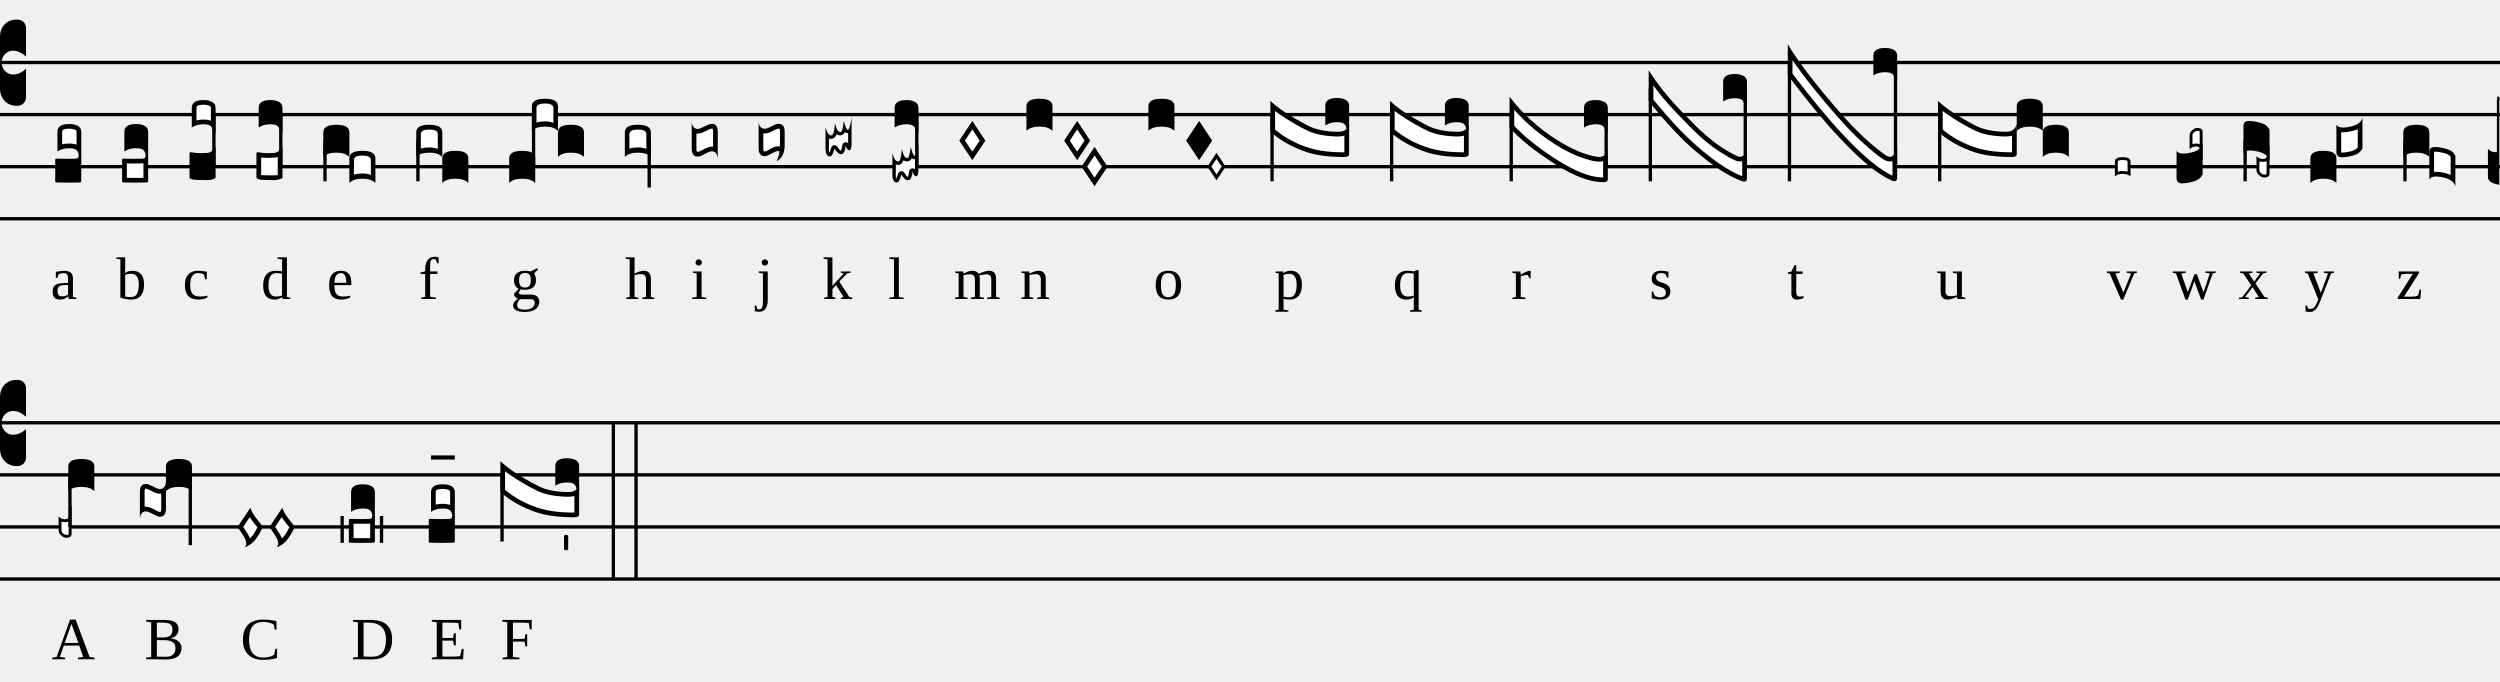
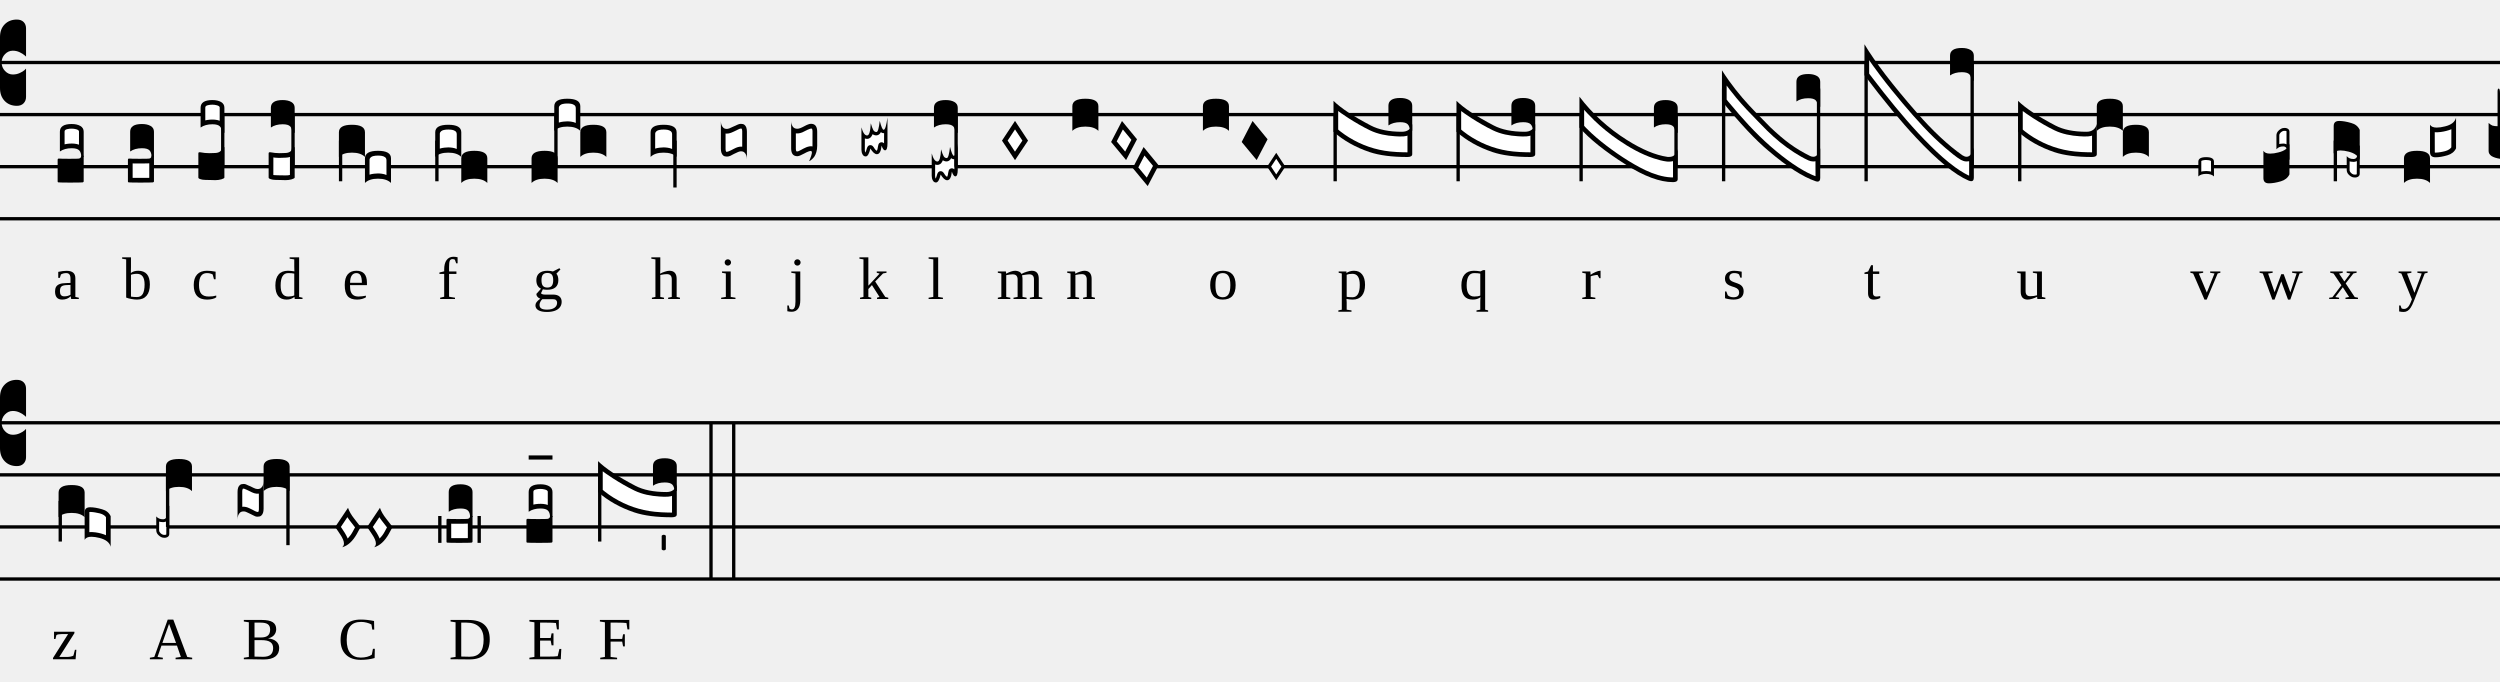
<svg xmlns="http://www.w3.org/2000/svg" xmlns:xlink="http://www.w3.org/1999/xlink" version="1.1" class="Exsurge ChantScore" width="600" height="163.555" viewBox="0 0 600 163.555">
  <g>
    <defs>
      <g id="VerticalEpisemaAbove" class="glyph" transform="scale(0.0625)">
        <path d="M-8-4c2 3 6 4 8 4s6-1 8-4v-52c-2-3-6-4-8-4s-6 1-8 4z">
</path>
      </g>
      <g id="PodatusLowerShort" class="glyph" transform="scale(0.0625)">
        <path d="M-4.688-30.28c22.396 0 34.636-.262 36.72-.782 5.728-1.563 8.593-5.21 8.593-10.938H50v97.656c0 2.604-1.302 4.167-3.906 4.688-5.21.52-21.355.78-48.438.78-23.958 0-38.54-.26-43.75-.78-2.604 0-3.906-1.302-3.906-3.906v-82.032c0-3.646 1.302-5.468 3.906-5.468h2.344c2.604.52 15.625.78 39.063.78z">
</path>
      </g>
      <g id="PodatusUpperShortCavum" class="glyph" transform="scale(0.0625)">
        <path d="M-46.094-63.78c13.542 0 24.61 2.473 33.203 7.42C-4.298-51.41 0-43.99 0-34.093V62h-9.375c0-10.938-2.604-19.14-7.812-24.61-5.21-5.468-14.844-8.203-28.907-8.202-18.23 0-33.333 4.166-45.312 12.5v-75.782c0-19.79 15.104-29.687 45.312-29.687z">
</path>
        <path d="M-73.296 14.244c.001.331.65-.122.973-.191 .652-.139 1.3-.299 1.953-.438 2.119-.453 4.253-.837 6.397-1.156 6.43-.958 12.947-1.344 19.445-1.261 5.995.076 12.016.583 17.874 1.901 1.952.439 3.884.968 5.78 1.607 .631.213 1.25.467 1.883.676 .309.102.938.597.938.271l.035-50.48c.004-5.576-6.83-7.715-11.253-8.956-10.513-2.95-23.132-2.911-33.724-.346-4.765 1.154-10.39 3.15-10.38 8.944z" fill="#fff">
</path>
      </g>
      <g id="PodatusLowerShortCavum" class="glyph" transform="scale(0.0625)">
        <path d="M-4.688-30.28c22.396 0 34.636-.262 36.72-.782 5.728-1.563 8.593-5.21 8.593-10.938H50v97.656c0 2.604-1.302 4.167-3.906 4.688-5.21.52-21.355.78-48.438.78-23.958 0-38.54-.26-43.75-.78-2.604 0-3.906-1.302-3.906-3.906v-82.032c0-3.646 1.302-5.468 3.906-5.468h2.344c2.604.52 15.625.78 39.063.78z">
</path>
        <path d="M-31.862-12.448l-.024 55.314c0 .087 1.827.081 1.985.083 3.831.064 7.663.101 11.495.127 12.827.086 25.656.075 38.484-.031 3.498-.029 6.996-.067 10.495-.127 .122-.002 1.427.066 1.427-.168v-55.477c0-.289-1.28-.091-1.4-.083-2.992.198-5.993.268-8.99.331-7.161.152-14.326.181-21.49.195-7.163.013-14.327.002-21.491-.054-2.332-.018-4.664-.042-6.996-.075-.29-.004-3.495-.062-3.495-.035z" fill="#fff">
</path>
      </g>
      <g id="PodatusUpperShort" class="glyph" transform="scale(0.0625)">
        <path d="M-46.094-63.78c13.542 0 24.61 2.473 33.203 7.42C-4.298-51.41 0-43.99 0-34.093V62h-9.375c0-10.938-2.604-19.14-7.812-24.61-5.21-5.468-14.844-8.203-28.907-8.202-18.23 0-33.333 4.166-45.312 12.5v-75.782c0-19.79 15.104-29.687 45.312-29.687z">
</path>
      </g>
      <g id="PodatusLower" class="glyph" transform="scale(0.0625)">
        <path d="M-50 42.17V-50q0-5.42 3.61-5.42h2.41q19.28 3.61 35.55 3.61 4.21 0 10.84-.3t9.04-.3q13.25 0 20.48-4.82t7.23-12.65L50-75.3V41.57q0 3.61-11.14 6.92-11.15 3.32-24.4 3.32-3.01 0-7.83-.3-4.82-.31-12.05-.31-19.88 0-28.31-1.2Q-50 46.99-50 42.17">
</path>
      </g>
      <g id="PodatusUpperCavum" class="glyph" transform="scale(0.0625)">
        <path d="m-46.094-55.78c13.542 0 24.61 2.473 33.203 7.42c8.593 4.947 12.891 12.367 12.891 22.264v96.093h-9.375c0-10.938-2.604-19.14-7.812-24.61c-5.21-5.468-14.844-8.203-28.907-8.202c-18.23 0-33.333 4.166-45.312 12.5v-75.782c0-19.79 15.104-29.687 45.312-29.687z">
</path>
        <path d="M-73.296 22.241c0 .331.649-.122.973-.191 .652-.139 1.3-.298 1.952-.438 2.119-.453 4.254-.837 6.397-1.156 6.431-.958 12.947-1.344 19.446-1.261 5.994.076 12.015.583 17.873 1.9 1.951.439 3.883.969 5.78 1.608 .631.213 1.25.467 1.883.675 .309.102.938.598.938.272l.036-50.478c.004-5.577-6.83-7.714-11.254-8.955-10.512-2.95-23.131-2.914-33.723-.349-4.764 1.154-10.39 3.15-10.38 8.944z" fill="#fff">
</path>
      </g>
      <g id="PodatusLowerCavum" class="glyph" transform="scale(0.0625)">
        <path d="M-50 42.17V-50q0-5.42 3.61-5.42h2.41q19.28 3.61 35.55 3.61 4.21 0 10.84-.3t9.04-.3q13.25 0 20.48-4.82t7.23-12.65L50-75.3V41.57q0 3.61-11.14 6.92-11.15 3.32-24.4 3.32-3.01 0-7.83-.3-4.82-.31-12.05-.31-19.88 0-28.31-1.2Q-50 46.99-50 42.17">
</path>
        <path d="M31.8-37.362c0-.167-.316.105-.475.156-2.066.655-4.164 1.191-6.292 1.6-4.796.921-9.562 1.033-14.42 1.206l-15.483.551c-5.981.212-12.012-.078-17.975-.554-2.158-.172-4.314-.379-6.467-.619-.827-.092-2.48-1.123-2.482-.29l-.157 67.247c0 .226 1.753.373 1.941.395 4.944.593 9.993.735 14.968.785l16.491.163c7.883.078 15.576.935 23.445-.152 1.276-.177 6.863-1.19 6.863-1.342z" fill="#fff">
</path>
      </g>
      <g id="PodatusUpper" class="glyph" transform="scale(0.0625)">
        <path d="m-46.094-55.78c13.542 0 24.61 2.473 33.203 7.42c8.593 4.947 12.891 12.367 12.891 22.264v96.093h-9.375c0-10.938-2.604-19.14-7.812-24.61c-5.21-5.468-14.844-8.203-28.907-8.202c-18.23 0-33.333 4.166-45.312 12.5v-75.782c0-19.79 15.104-29.687 45.312-29.687z">
</path>
      </g>
      <g id="PunctumQuadratum" class="glyph" transform="scale(0.0625)">
        <path d="M0-60.906c33.333 0 50 9.635 50 28.906v94.53C39.062 51.595 22.396 46.126 0 46.126s-39.063 5.47-50 16.406V-32c0-19.27 16.667-28.906 50-28.906z">
</path>
      </g>
      <g id="PunctumCavum" class="glyph" transform="scale(0.0625)">
        <path d="M0-60.906c33.333 0 50 9.635 50 28.906v94.53C39.062 51.595 22.396 46.126 0 46.126s-39.063 5.47-50 16.406V-32c0-19.27 16.667-28.906 50-28.906z">
</path>
        <path d="M.08-42.56c9.585.206 20.126.53 27.954 6.822 4.96 3.9 4.71 10.792 4.574 16.482v51.278C22.09 27.066 7.283 26.072.168 26.01c-7.72.23-21.895.935-32.616 4.674.04-19.197-.083-38.395.064-57.59.567-7.5 7.834-12.33 14.62-13.774 5.818-1.498 11.857-1.86 17.844-1.88z" fill="#fff">
</path>
      </g>
      <g id="OriscusDesCavum" class="glyph" transform="scale(0.0625)">
        <path d="M-50 30.844v-106.25c0 11.458 3.125 20.052 9.375 25.78 3.125 3.126 7.813 4.69 14.063 4.688 4.687 0 13.41-3.255 26.17-9.765 12.762-6.51 21.746-9.766 26.954-9.766 6.25 0 10.938 1.303 14.063 3.907C46.875-55.874 50-47.02 50-34V72.25c0-11.98-3.125-20.833-9.375-26.563C37.5 42.563 32.812 41 26.562 41 21.875 41 13.023 44.385 0 51.156c-4.167 2.604-8.594 4.948-13.28 7.032-4.69 2.083-9.116 3.124-13.283 3.124-6.25 0-10.937-1.302-14.062-3.906C-46.875 52.198-50 43.344-50 30.844z">
</path>
        <path d="M-32-27.166l.02 59.487c.001 3.645.562 7.412 2.311 10.626 7.896 1.678 28.816-11.865 37.795-15.492 4.918-1.987 10.053-3.747 15.357-4.292 2.156-.222 4.329-.195 6.49-.053 .154.01 1.984.174 1.984.099l.018-58.956c.001-3.474-.507-7.07-2.007-10.209-5.418-1.659-12.486 2.494-17.334 4.89l-11.203 5.537c-6.923 3.422-14.388 6.624-22.018 8.016-2.471.45-4.953.624-7.463.555-1.001-.028-1.995-.112-2.994-.171-.318-.019-.956-.356-.956-.037z" fill="#fff">
</path>
      </g>
      <g id="OriscusLiquescentCavum" class="glyph" transform="scale(0.0625)">
        <path d="M 19.055,78.887 C 20.242,78.487 21.532,77.890 22.925,77.097 24.318,76.304 26.701,74.417 30.074,71.438 33.447,68.458 36.524,64.985 39.303,61.019 42.083,57.052 44.563,51.396 46.743,44.05 48.923,36.704 50.013,28.671 50.013,19.951 L 50.013,-34.226 C 50.013,-54.464 42.074,-64.584 26.195,-64.584 20.248,-64.584 11.519,-61.410 0.007,-55.064 -11.506,-48.717 -20.235,-45.544 -26.182,-45.544 -34.515,-45.544 -40.568,-48.520 -44.341,-54.473 -48.114,-60.426 -50.000,-67.369 -50.000,-75.303 L -50.000,30.07 C -50.000,49.909 -42.061,59.829 -26.182,59.829 -21.023,59.829 -12.39,56.455 -0.284,49.709 11.822,42.963 20.648,39.59 26.195,39.59 29.369,40.777 30.362,44.25 29.175,50.009 27.988,55.768 26.001,62.021 23.216,68.767 z">
</path>
        <path d="M-32-27.683l.029 59.519c.002 3.155.515 6.387 1.913 9.214 5.083 2.162 11.744-2.077 16.253-4.501l10.572-5.684c7.231-3.889 15.201-7.35 23.333-8.734 2.607-.443 5.329-.719 7.968-.443 1.007.105 1.957.375 2.945.559 .301.056.91.415.91.109l.072-57.995c.005-3.475-.469-7.086-2.059-10.188-7.444-3.127-29.269 11.115-37.544 14.29-5.122 1.966-10.484 3.508-15.977 3.899-2.161.154-4.337.113-6.496-.055-.176-.014-1.919-.286-1.919.01z" fill="#fff">
</path>
      </g>
      <g id="QuilismaCavum" class="glyph" transform="scale(0.0625)">
        <path d="M-50 34.938V-51c5.73 20.833 13.02 31.25 21.875 31.25 7.813 0 12.5-15.625 14.063-46.875 3.645 12.5 6.9 21.224 9.765 26.172s6.9 7.422 12.11 7.422c5.208 0 9.374-14.324 12.5-42.97 5.73 22.917 10.677 34.375 14.843 34.375 5.73 0 10.677-15.885 14.844-47.656v100c0 17.707-3.125 26.56-9.375 26.56-4.688 0-9.115-5.988-13.28-17.968-2.085 21.875-8.074 32.813-17.97 32.813-7.813 0-16.146-7.292-25-21.875-4.688 20.312-10.677 30.47-17.97 30.47-5.207 0-9.244-2.605-12.108-7.814C-48.568 47.698-50 41.708-50 34.938z">
</path>
        <path d="M24.6-32.622c-4.905 10.122-13.897 14.85-24.925 11.367-2.476-.782-4.833-2.35-7.072-3.16-2.865 7.467-7.527 14.66-15.66 16.963-3.061.867-6.299.879-9.415.306-.984-.181-1.956-.424-2.91-.726-.477-.15-1.414-.996-1.416-.496l-.185 44.383c-.014 3.456.854 6.964 2.413 10.023 4.956-9.487 4.655-27.984 18.194-28.768 3.348-.194 6.701.944 9.241 3.134 6.161 5.311 8.138 15.17 16.235 18.504 5.555-8.74 2.645-23.683 10.055-29.693 3.408-2.764 8.097-3.625 12.264-2.25 1.267.418 2.468 1.033 3.549 1.815 .407.295.782.619 1.162.948 .244.211.725.963.726.641l.144-38.913c.001-.289-.57-.1-.859-.113-1.352-.059-2.637.002-3.981-.265-2.867-.569-5.25-1.972-7.56-3.7z" fill="#fff">
</path>
      </g>
      <g id="PunctumInclinatumCavum" class="glyph" transform="scale(0.0625)">
        <path d="M0-75.78L50 0 0 75-50 0 0-75.78z">
</path>
        <path d="M0-43.096l-28.33 42.991 28.191 42.447 28.469-42.447z" fill="#fff">
</path>
      </g>
-       <g id="PunctumInclinatum" class="glyph" transform="scale(0.0625)">
-         <path d="M0-75.78L50 0 0 75-50 0 0-75.78z">
+       <g id="PunctumInclinatumDescendensCavum" class="glyph" transform="scale(0.0625)">
+         <path d="M-7.921-75.365L49.726-5.226 7.84 74.589-49.726 5.226z">
+ </path>
+         <path d="M-4.526-42.819l-23.674 45.682 32.479 39.248 23.88-45.192z" fill="#fff">
+ </path>
+       </g>
+       <g id="PunctumInclinatumDescendens" class="glyph" transform="scale(0.0625)">
+         <path d="M-7.921-75.365L49.726-5.226 7.84 74.589-49.726 5.226z">
</path>
      </g>
      <g id="PunctumInclinatumLiquescentCavum" class="glyph" transform="scale(0.0625)">
        <path d="M 0,-53.164 35,-0.117 0,52.383 -35,-0.117 0,-53.164 z">
</path>
        <path d="M0-30.285l-19.807 30.021 19.807 29.932 19.807-29.932z" fill="#fff">
</path>
      </g>
      <g id="Porrectus1Cavum" class="glyph" transform="scale(0.0625)">
        <path d="M233.594 162.875c-58.855 0-107.032-6.25-144.53-18.75C34.895 125.895-11.46 99.855-50 66V-52.75C-21.354-24.625 26.302 6.885 92.97 41.78 123.697 57.928 163.54 66 212.5 66c21.354 0 34.635-9.896 39.844-29.688V151.94c0 7.29-6.25 10.937-18.75 10.937z">
</path>
        <path d="M-32-13.55v71.019c0 .588 8.431 7.096 9.543 7.963 10.394 8.09 21.249 15.583 32.473 22.472 48.392 29.701 101.178 47.969 157.631 53.833 16.914 1.757 33.912 2.664 50.911 2.994 4.5.088 9.002.134 13.503.143 .156 0 2 .002 2 0l.001-64.07c0-.5-.953.305-1.432.448-1.278.382-2.569.72-3.869 1.017-3.414.78-6.89 1.271-10.382 1.523-10.573.765-21.422.08-31.987-.576-32.984-2.048-66.322-8.273-96.265-22.717-28.554-13.774-56.318-30.124-83.036-47.153-8.857-5.645-17.596-11.477-26.157-17.561-2.854-2.028-5.688-4.084-8.498-6.172-.937-.696-1.871-1.396-2.802-2.099-.125-.094-1.634-1.104-1.634-1.064z" fill="#fff">
</path>
      </g>
      <g id="None" class="glyph" transform="scale(0.0625)">
        <g>
</g>
      </g>
      <g id="Porrectus2Cavum" class="glyph" transform="scale(0.0625)">
        <path d="M309.375 259.375c-50.52 0-110.938-22.396-181.25-67.188C48.437 141.667-10.938 94.272-50 50V-68.75C0-3.125 60.417 52.083 131.25 96.875c58.333 36.98 110.677 58.854 157.03 65.625h7.033c16.145 0 26.822-9.896 32.03-29.688v114.844c0 7.812-5.99 11.72-17.968 11.72z">
</path>
        <path d="M-32-18.35l.05 61.476c0 .672 9.767 10.375 10.991 11.619 11.333 11.527 23.248 22.474 35.517 32.995 47.249 40.513 111.585 85.453 166.518 114.616 30.178 16.021 62.322 29.774 96.088 35.94 8.195 1.496 16.484 2.515 24.808 2.904 2.104.098 4.399.391 6.496.172 .033-.003.872.089.872-.204l-.09-62.464c0-.002-2.197.493-2.394.538-1.787.407-3.598.711-5.419.918-4.96.563-10.517.801-15.479.189-16.951-2.088-33.814-6.686-50.005-12.009-49.177-16.169-94.952-42.333-137.49-71.512-32.02-21.965-62.282-46.488-90.298-73.377-9.258-8.885-18.27-18.025-27.025-27.406-2.956-3.168-5.882-6.363-8.779-9.585-.891-.991-1.78-1.985-2.666-2.981-.331-.373-.654-.758-.995-1.122-.227-.242-.7-1.039-.7-.707z" fill="#fff">
</path>
      </g>
      <g id="Porrectus3Cavum" class="glyph" transform="scale(0.0625)">
        <path d="M309.375 355.78c-48.96-16.666-109.115-55.468-180.47-116.405C79.428 198.23 19.793 134.687-50 48.75V-70C20 40 94.104 103.79 135.25 148.063 190 200 230 230 288.28 258.906c4.168 2.083 8.334 3.125 12.5 3.125 12.5 0 21.355-10.937 26.564-32.81v114.06c0 9.376-3.386 14.063-10.156 14.064-2.084 0-4.688-.522-7.813-1.563z">
</path>
        <path d="M-32-11.6l.043 54.003c0 .968 10.647 12.972 12.062 14.683 11.689 14.126 23.524 28.133 35.543 41.981 50.928 58.678 103.427 111.319 164.762 159.214 26.378 20.598 53.791 40.117 82.97 56.574 9.872 5.567 19.959 10.768 30.309 15.389 3.349 1.495 6.725 2.929 10.131 4.289 1.068.427 5.512 2.298 5.51 1.891l-.237-57.309c-.001-.333-.651.142-.978.207-.655.129-1.312.241-1.972.334-1.981.281-3.983.399-5.984.37-6.182-.088-12.283-1.548-17.918-4.068-19.045-8.519-37.439-19.454-55.026-30.626-37.674-23.933-72.756-53.005-104.502-84.353-12.202-12.049-23.919-24.651-36.01-36.824-28.318-28.509-56.034-57.591-81.745-88.497-8.528-10.251-16.849-20.676-24.944-31.273-2.732-3.577-5.438-7.173-8.118-10.789-.794-1.071-1.585-2.144-2.375-3.219-.295-.402-.58-.816-.887-1.21-.204-.262-.634-1.099-.634-.767z" fill="#fff">
</path>
      </g>
      <g id="Porrectus4Cavum" class="glyph" transform="scale(0.0625)">
        <path d="M350 453.438c-52.754-22.397-120-77.345-201.74-164.844C90.87 227.656 24.784 147.708-50 48.75V-70C-8.84-1.25 58.406 86.51 151.74 193.28c60.868 69.793 119.13 124.22 174.782 163.282 5.797 3.646 11.014 5.47 15.652 5.47 12.173 0 21.45-11.72 27.826-35.157V441.72c0 9.373-3.19 14.06-9.565 14.06-2.9 0-6.377-.78-10.435-2.342z">
</path>
        <path d="M-32-8.8l.033 51.495c.001.595 12.743 16.803 14.205 18.713 13.776 18.001 27.681 35.903 41.743 53.68 56.726 71.711 115.909 141.836 181.02 206.132 29.366 28.998 60.058 57.012 93.541 81.224 11.206 8.104 22.756 15.764 34.788 22.591 4.059 2.302 8.174 4.508 12.351 6.588 1.343.669 2.692 1.324 4.048 1.965 .165.078 2.241 1.037 2.241.835l.03-55.486c0-.266-3.39.522-3.759.585-2.464.42-4.973.58-7.471.482-7.198-.28-14.126-2.718-20.391-6.173-16.867-9.304-43.832-32.229-59.117-45.241-60.151-51.207-112.607-110.289-163.523-170.471-30.354-35.878-60.031-72.354-88.377-109.844-9.448-12.497-18.744-25.11-27.835-37.869-2.999-4.208-5.975-8.431-8.926-12.672-1.047-1.505-2.091-3.012-3.132-4.521-.283-.411-.554-.835-.851-1.236-.197-.266-.618-1.108-.618-.777z" fill="#fff">
</path>
      </g>
      <g id="PunctumQuadratumLiquescentCavum" class="glyph" transform="scale(0.0625)">
        <path d="M0-36.544c20 0 30 5.781 30 17.344v56.718C23.437 30.957 13.438 27.676 0 27.676s-23.438 3.282-30 9.844V-19.2c0-11.562 10-17.344 30-17.344z">
</path>
        <path d="M-18.627-21.23l-.07 40.216c-.001.5.966-.261 1.451-.381 1.618-.402 3.253-.732 4.898-.998 4.114-.666 8.287-.936 12.452-.931 4.166.005 8.338.285 12.45.964 1.48.245 2.951.541 4.409.895 .144.035 1.917.465 1.917.417l-.36-40.36c-.013-1.395-6.506-3.069-7.672-3.287-7.303-1.37-15.619-1.395-22.88.243-1.223.276-6.592 1.447-6.595 3.222z" fill="#fff">
</path>
      </g>
      <g id="BeginningAscLiquescent" class="glyph" transform="scale(0.0625)">
        <path d="M-50 43.688V-61c4.167 7.292 12.76 10.938 25.78 10.938 9.376 0 20.053-1.563 32.032-4.688C31.773-60.48 45.833-71.677 50-88.344v117.97C43.75 42.645 32.812 51.5 17.187 56.186-.52 61.398-15.886 64-28.906 64-42.97 64-50 57.23-50 43.687z">
</path>
      </g>
      <g id="TerminatingAscLiquescentCavum" class="glyph" transform="scale(0.0625)">
        <path d="M-9.375 40.22c0-11.98-4.948-17.97-14.844-17.97-10.936 0-19.53 3.646-25.78 10.938v-53.126c0-6.77 2.604-12.76 7.813-17.968 5.208-5.21 10.677-8.594 16.406-10.157 2.603-.52 5.207-.78 7.81-.78 3.647 0 7.032.78 10.157 2.343C-2.603-43.896 0-39.73 0-34V73.03h-9.375V40.22z">
</path>
        <path d="M-38.999 13.115c0 .205 4.553-.915 5.281-1.046 3.278-.592 6.63-.863 9.961-.816 2.835.041 5.672.426 8.379 1.284 .954.302 1.89.662 2.8 1.08 .454.209 1.343 1.171 1.343.671l-.035-49.846c-.001-2.464-9.411-2.194-10.921-1.969-7.006 1.048-16.758 9.02-16.776 16.613l-.032 14.011z" fill="#fff">
</path>
      </g>
      <g id="BeginningDesLiquescent" class="glyph" transform="scale(0.0625)">
        <path d="M-50-56.03c0-13.022 7.03-19.532 21.094-19.532 13.02 0 28.385 2.604 46.093 7.812C32.813-63.583 43.75-54.73 50-41.187V76C45.833 59.854 31.77 48.656 7.812 42.406c-11.98-3.125-22.656-4.687-32.03-4.687-13.022 0-21.615 3.905-25.782 11.718v-105.47z">
</path>
      </g>
      <g id="TerminatingDesLiquescentCavum" class="glyph" transform="scale(0.0625)">
        <path d="M-9.375-48.156V-80.97H0V26.845c0 5.73-2.604 9.896-7.813 12.5-3.125 1.562-6.51 2.343-10.156 2.343-2.603 0-5.207-.26-7.81-.78-5.73-1.563-11.2-4.95-16.407-10.157C-47.398 25.542-50 19.292-50 12v-52.344c6.25 7.292 14.844 10.938 25.78 10.938 9.897 0 14.845-6.25 14.845-18.75z">
</path>
        <path d="M-38.76-20.427l-.217 33.352c-.052 7.876 8.727 15.732 16.016 17.321 1.542.336 11.511.762 11.531-1.623l.43-49.981c0-.005-3.66 1.39-4.068 1.529-2.852.968-5.857 1.391-8.862 1.421-3.333.035-6.685-.244-9.964-.849-1.149-.212-2.29-.465-3.42-.763-.484-.128-1.442-.908-1.446-.407z" fill="#fff">
</path>
      </g>
      <g id="PunctumQuadratumAscLiquescentCavum" class="glyph" transform="scale(0.0625)">
        <path d="M-50 43.688V-61c4.167 7.292 12.76 10.938 25.78 10.938 9.376 0 20.053-1.563 32.032-4.688C31.773-60.48 45.833-71.677 50-88.344v117.97C43.75 42.645 32.812 51.5 17.187 56.186-.52 61.398-15.886 64-28.906 64-42.97 64-50 57.23-50 43.687z">
</path>
        <path d="M-31.837-32.405l.225 78.223c0 .234 4.51.163 4.991.15 5.666-.155 11.311-.842 16.89-1.822 11.125-1.954 24.166-4.158 33.621-10.69 1.507-1.042 7.966-6.423 7.97-8.187l.14-68.973c0-.224-2.884.992-3.156 1.104-2.158.889-4.348 1.698-6.562 2.436-6.311 2.105-12.836 3.691-19.347 5.047-7.666 1.596-15.454 2.699-23.285 2.984-2.499.09-5.002.103-7.5-.007-.999-.044-1.996-.116-2.994-.192-.331-.025-.994-.405-.993-.073z" fill="#fff">
</path>
      </g>
      <g id="PunctumQuadratumDesLiquescentCavum" class="glyph" transform="scale(0.0625)">
        <path d="M-50-56.03c0-13.022 7.03-19.532 21.094-19.532 13.02 0 28.385 2.604 46.093 7.812C32.813-63.583 43.75-54.73 50-41.187V76C45.833 59.854 31.77 48.656 7.812 42.406c-11.98-3.125-22.656-4.687-32.03-4.687-13.022 0-21.615 3.905-25.782 11.718v-105.47z">
</path>
        <path d="M-31.8-57.367l-.129 77.425c-.001.331.661-.025.991-.046 .998-.065 1.994-.158 2.994-.206 2.498-.119 5.002-.108 7.501-.019 7.834.278 15.626 1.377 23.295 2.969 6.688 1.389 13.336 3.089 19.782 5.361 2.045.72 4.069 1.499 6.066 2.342 .766.323 1.517.7 2.292 1.002 .29.113.887.605.888.293l.12-68.482c.003-1.962-6.113-7.271-7.719-8.4-9.253-6.502-22.76-8.58-33.698-10.524-5.578-.992-11.223-1.694-16.89-1.869-1.667-.051-3.337-.087-4.997.086-.166.017-.496-.099-.496.068z" fill="#fff">
</path>
      </g>
      <g id="OriscusAscCavum" class="glyph" transform="scale(0.0625)">
        <path d="M50 30.25c0 12.5-3.125 21.354-9.375 26.562-3.125 2.605-7.813 3.907-14.063 3.907-3.125 0-5.99-.522-8.593-1.564-2.605-1.04-5.6-2.474-8.986-4.297C5.6 53.035 2.734 51.603.39 50.56c-2.343-1.04-5.338-2.474-8.984-4.296-3.646-1.823-6.77-3.256-9.375-4.297-2.603-1.043-5.468-1.564-8.593-1.564-6.25 0-10.937 1.563-14.062 4.688C-46.875 50.824-50 59.677-50 71.656v-106.25c0-13.02 3.125-21.875 9.375-26.562 3.125-2.604 7.813-3.906 14.063-3.907 3.125 0 5.99.52 8.593 1.563 2.605 1.042 5.73 2.474 9.376 4.297 3.646 1.823 6.51 2.995 8.594 3.516l10.938 5.468c6.25 3.126 11.458 4.69 15.624 4.69 6.25 0 10.938-1.564 14.063-4.69C46.875-55.426 50-64.02 50-76V30.25z">
</path>
        <path d="M-29.685-46.805c-1.903 3.006-2.3 7.028-2.293 10.568l.123 58.886c0 .165.33-.013.495-.026 .831-.06 1.66-.134 2.493-.171 2.164-.094 4.335-.058 6.492.147 6.038.572 11.671 2.644 17.098 5.274l11.246 5.451c6.039 2.926 17.344 10.645 23.747 8.96 1.631-3.078 2.245-6.662 2.251-10.142l.033-19.996-.178-39.918c-.003-.663-1.323.101-1.984.142-2.329.146-4.668.145-6.991-.092-6.062-.618-12.187-2.57-17.639-5.277l-11.641-5.781c-3.274-1.625-15.867-7.527-18.776-8.167-1.453-.32-3.029-.053-4.476.142z" fill="#fff">
</path>
      </g>
      <g id="StrophaCavum" class="glyph" transform="scale(0.0625)">
        <path d="M1.22-73.438c4.165 13.02 12.238 27.084 24.217 42.188L49.657 0 34.812 27.344C18.666 55.47-.084 72.396-21.438 78.124c4.687-3.645 7.03-8.593 7.03-14.843 0-8.853-4.947-20.572-14.843-35.155L-48 0 1.22-73.438z">
</path>
        <path d="M-1.2-37.496l-25.046 37.369 14.762 22.503c4.616 7.036 7.991 14.516 11.495 22.108 7.228-7.453 13.756-16.086 18.693-25.241l9.468-17.558-20.798-26.883c-2.036-2.632-3.941-5.382-5.806-8.137-.654-.966-1.299-1.938-1.935-2.916-.272-.419-.555-1.661-.833-1.245z" fill="#fff">
</path>
      </g>
      <g id="VerticalEpisemaBelow" class="glyph" transform="scale(0.0625)">
        <path d="M-8 56c2 3 6 4 8 4s6-1 8-4v-52c-2-3-6-4-8-4s-6 1-8 4z">
</path>
      </g>
      <g id="DoClef" class="glyph" transform="scale(0.0625)">
        <path d="M0 98.406V-97.688C0-118 5.99-134.275 17.97-146.516c11.978-12.24 27.603-18.36 46.874-18.36 10.937 0 19.53 3.126 25.78 9.376s9.376 14.583 9.376 25v107.813l-6.25-5.47c-4.167-3.645-10.287-7.42-18.36-11.327-8.072-3.907-16.796-5.86-26.17-5.86-11.46 0-21.486 4.427-30.08 13.282-8.593 8.854-12.89 19.53-12.89 32.03s4.297 23.308 12.89 32.423c8.594 9.115 18.62 13.672 30.08 13.672 9.374 0 18.098-1.822 26.17-5.468 8.073-3.646 14.193-7.292 18.36-10.938l6.25-6.25V132c0 9.896-3.125 18.1-9.375 24.61-6.25 6.51-14.844 9.765-25.78 9.765-19.272 0-34.897-6.25-46.876-18.75C5.99 135.125 0 118.72 0 98.405z">
</path>
      </g>
-       <g id="CustosLong" class="glyph" transform="scale(0.0625)">
-         <path d="M39.063-269.562c5.73-.52 7.29 6.25 4.687 20.312V69.5c-13.542-2.083-24.22-5.47-32.03-10.156C3.905 54.134 0 47.624 0 39.812V-68c5.73 5.208 10.677 8.594 14.844 10.156 5.73 1.563 12.24 2.344 19.53 2.344v-196.875c0-11.458 1.563-17.187 4.688-17.187z">
+       <g id="CustosShort" class="glyph" transform="scale(0.0625)">
+         <path d="M34.375-188.125c0-8.333 1.563-12.24 4.688-11.72 3.125.522 4.687 7.033 4.687 19.532v250c-13.542-2.083-24.22-5.468-32.03-10.156C3.905 54.324 0 47.813 0 40V-67.813c5.73 5.21 10.677 8.594 14.844 10.157 5.73 1.562 12.24 2.344 19.53 2.343v-132.812z">
</path>
      </g>
      <style>svg.Exsurge .supertitle{fill:#000;font-family:Fake-{};font-size:18.667px;font-kerning:normal}svg.Exsurge .title{fill:#000;font-family:Fake-{};font-size:24px;font-kerning:normal}svg.Exsurge .subtitle{fill:#000;font-family:Fake-{};font-size:16px;font-kerning:normal}svg.Exsurge .textLeftRight{fill:#000;font-family:Fake-{};font-size:14.4px;font-kerning:normal}svg.Exsurge .annotation{fill:#000;font-family:Fake-{};font-size:10.667px;font-kerning:normal}svg.Exsurge .dropCap{fill:#000;font-family:Fake-{};font-size:64px;font-kerning:normal}svg.Exsurge .aboveLinesText{fill:#000;font-family:Fake-{};font-size:16px;font-kerning:normal}svg.Exsurge .choralSign{fill:#000;font-family:Fake-{};font-size:9.375px;font-kerning:normal}svg.Exsurge .lyric{fill:#000;font-family:Fake-{};font-size:14.4px;font-kerning:normal}svg.Exsurge .translation{fill:#000;font-family:Fake-{};font-size:12px;font-kerning:normal}</style>
    </defs>
    <g class="Titles">
</g>
    <g class="chantLine" transform="translate(0,58.75)" element-index="0">
      <g class="staffLines">
        <line x1="0" y1="-43.75" x2="600" y2="-43.75" stroke="#000" stroke-width="0.8" class="staffLine">
</line>
        <line x1="0" y1="-31.25" x2="600" y2="-31.25" stroke="#000" stroke-width="0.8" class="staffLine">
</line>
        <line x1="0" y1="-18.75" x2="600" y2="-18.75" stroke="#000" stroke-width="0.8" class="staffLine">
</line>
        <line x1="0" y1="-6.25" x2="600" y2="-6.25" stroke="#000" stroke-width="0.8" class="staffLine">
</line>
      </g>
      <g class="ChantNotationElement DoClef" transform="translate(0,0)">
        <use xlink:href="#DoClef" class="" source-index="1" element-index="-1" x="0" y="-43.75">
</use>
      </g>
-       <g class="ChantNotationElement Podatus" transform="translate(13.25293,0)">
+       <g class="ChantNotationElement Podatus" transform="translate(13.83383,0)">
        <text source-index="5" x="-1.123" y="13.012" class="lyric" text-anchor="start" style="">
          <tspan source-index="0" style="">a</tspan>
        </text>
        <use xlink:href="#PodatusLowerShort" class=" note" source-index="7" element-index="0" id="note-1" x="3.125" y="-18.75">
</use>
        <use xlink:href="#PodatusUpperShortCavum" class=" note" source-index="8" element-index="1" id="note-2" x="6.25" y="-25">
</use>
      </g>
-       <g class="ChantNotationElement Podatus" transform="translate(29.30703,0)">
+       <g class="ChantNotationElement Podatus" transform="translate(30.70118,0)">
        <text source-index="12" x="-1.389" y="13.012" class="lyric" text-anchor="start" style="">
          <tspan source-index="0" style="">b</tspan>
        </text>
        <use xlink:href="#PodatusLowerShortCavum" class=" note" source-index="14" element-index="2" id="note-3" x="3.125" y="-18.75">
</use>
        <use xlink:href="#PodatusUpperShort" class=" note" source-index="16" element-index="3" id="note-4" x="6.25" y="-25">
</use>
      </g>
-       <g class="ChantNotationElement Podatus" transform="translate(45.4894,0)">
+       <g class="ChantNotationElement Podatus" transform="translate(47.60477,0)">
        <text source-index="19" x="-1.656" y="13.012" class="lyric" text-anchor="start" style="">
          <tspan source-index="0" style="">c</tspan>
        </text>
        <use xlink:href="#PodatusLower" class=" note" source-index="21" element-index="4" id="note-5" x="3.125" y="-18.75">
</use>
        <rect x="5.45" y="-31.25" width="0.8" height="12.5" fill="#000" class="neumeLine">
</rect>
        <use xlink:href="#PodatusUpperCavum" class=" note" source-index="22" element-index="5" id="note-6" x="6.25" y="-31.25">
</use>
      </g>
-       <g class="ChantNotationElement Podatus" transform="translate(61.5435,0)">
+       <g class="ChantNotationElement Podatus" transform="translate(64.47213,0)">
        <text source-index="26" x="1.102" y="13.012" class="lyric" text-anchor="start" style="">
          <tspan source-index="0" style="">d</tspan>
        </text>
        <use xlink:href="#PodatusLowerCavum" class=" note" source-index="28" element-index="6" id="note-7" x="3.125" y="-18.75">
</use>
        <rect x="5.45" y="-31.25" width="0.8" height="12.5" fill="#000" class="neumeLine">
</rect>
        <use xlink:href="#PodatusUpper" class=" note" source-index="30" element-index="7" id="note-8" x="6.25" y="-31.25">
</use>
      </g>
-       <g class="ChantNotationElement Clivis" transform="translate(77.5976,0)">
+       <g class="ChantNotationElement Clivis" transform="translate(81.33948,0)">
        <text source-index="33" x="0.835" y="13.012" class="lyric" text-anchor="start" style="">
          <tspan source-index="0" style="">e</tspan>
        </text>
        <rect x="0" y="-25" width="0.8" height="9.757" fill="#000" class="neumeLine">
</rect>
        <use xlink:href="#PunctumQuadratum" class=" note" source-index="35" element-index="8" id="note-9" x="3.125" y="-25">
</use>
        <use xlink:href="#PunctumCavum" class=" note" source-index="36" element-index="9" id="note-10" x="9.375" y="-18.75">
</use>
      </g>
-       <g class="ChantNotationElement Clivis" transform="translate(99.9017,0)">
+       <g class="ChantNotationElement Clivis" transform="translate(104.4568,0)">
        <text source-index="40" x="0.569" y="13.012" class="lyric" text-anchor="start" style="">
          <tspan source-index="0" style="">f</tspan>
        </text>
        <rect x="0" y="-25" width="0.8" height="9.757" fill="#000" class="neumeLine">
</rect>
        <use xlink:href="#PunctumCavum" class=" note" source-index="42" element-index="10" id="note-11" x="3.125" y="-25">
</use>
        <use xlink:href="#PunctumQuadratum" class=" note" source-index="44" element-index="11" id="note-12" x="9.375" y="-18.75">
</use>
      </g>
-       <g class="ChantNotationElement Torculus" transform="translate(122.2058,0)">
+       <g class="ChantNotationElement Torculus" transform="translate(127.5742,0)">
        <text source-index="47" x="0.303" y="13.012" class="lyric" text-anchor="start" style="">
          <tspan source-index="0" style="">g</tspan>
        </text>
        <use xlink:href="#PunctumQuadratum" class=" note" source-index="49" element-index="12" id="note-13" x="3.125" y="-18.75">
</use>
        <rect x="5.45" y="-31.25" width="0.8" height="12.5" fill="#000" class="neumeLine">
</rect>
        <use xlink:href="#PunctumCavum" class=" note" source-index="50" element-index="13" id="note-14" x="8.575" y="-31.25">
</use>
        <use xlink:href="#PunctumQuadratum" class=" note" source-index="52" element-index="14" id="note-15" x="14.825" y="-25">
</use>
      </g>
-       <g class="ChantNotationElement Virga" transform="translate(149.9599,0)">
+       <g class="ChantNotationElement Virga" transform="translate(156.1416,0)">
        <text source-index="55" x="0.036" y="13.012" class="lyric" text-anchor="start" style="">
          <tspan source-index="0" style="">h</tspan>
        </text>
        <use xlink:href="#PunctumCavum" class=" note" source-index="57" element-index="15" id="note-16" x="3.125" y="-25">
</use>
        <rect x="5.45" y="-25" width="0.8" height="11.25" fill="#000" class="neumeLine">
</rect>
      </g>
-       <g class="ChantNotationElement Oriscus" transform="translate(166.014,0)">
+       <g class="ChantNotationElement Oriscus" transform="translate(173.0089,0)">
        <text source-index="62" x="-0.23" y="13.012" class="lyric" text-anchor="start" style="">
          <tspan source-index="0" style="">i</tspan>
        </text>
        <use xlink:href="#OriscusDesCavum" class=" note" source-index="64" element-index="16" id="note-17" x="3.125" y="-25">
</use>
      </g>
-       <g class="ChantNotationElement Oriscus" transform="translate(182.0681,0)">
+       <g class="ChantNotationElement Oriscus" transform="translate(189.8763,0)">
        <text source-index="69" x="-0.497" y="13.012" class="lyric" text-anchor="start" style="">
          <tspan source-index="0" style="">j</tspan>
        </text>
        <use xlink:href="#OriscusLiquescentCavum" class=" note" source-index="71" element-index="17" id="note-18" x="3.125" y="-25">
</use>
      </g>
-       <g class="ChantNotationElement Punctum" transform="translate(198.1222,0)">
+       <g class="ChantNotationElement Punctum" transform="translate(206.7436,0)">
        <text source-index="77" x="-0.763" y="13.012" class="lyric" text-anchor="start" style="">
          <tspan source-index="0" style="">k</tspan>
        </text>
        <use xlink:href="#QuilismaCavum" class=" note" source-index="79" element-index="18" id="note-19" x="3.125" y="-25">
</use>
      </g>
-       <g class="ChantNotationElement Podatus" transform="translate(214.1763,0)">
+       <g class="ChantNotationElement Podatus" transform="translate(223.611,0)">
        <text source-index="84" x="-1.029" y="13.012" class="lyric" text-anchor="start" style="">
          <tspan source-index="0" style="">l</tspan>
        </text>
        <use xlink:href="#QuilismaCavum" class=" note" source-index="86" element-index="19" id="note-20" x="3.125" y="-18.75">
</use>
        <rect x="5.45" y="-31.25" width="0.8" height="12.5" fill="#000" class="neumeLine">
</rect>
        <use xlink:href="#PodatusUpper" class=" note" source-index="89" element-index="20" id="note-21" x="6.25" y="-31.25">
</use>
      </g>
-       <g class="ChantNotationElement PunctaInclinata" transform="translate(230.2304,0)">
+       <g class="ChantNotationElement PunctaInclinata" transform="translate(240.4783,0)">
        <text source-index="92" x="-1.296" y="13.012" class="lyric" text-anchor="start" style="">
          <tspan source-index="0" style="">m</tspan>
        </text>
        <use xlink:href="#PunctumInclinatumCavum" class=" note" source-index="94" element-index="21" id="note-22" x="3.125" y="-25">
</use>
      </g>
-       <g class="ChantNotationElement Punctum" transform="translate(246.3481,0)">
+       <g class="ChantNotationElement Punctum" transform="translate(257.3637,0)">
        <text source-index="98" x="-1.562" y="13.012" class="lyric" text-anchor="start" style="">
          <tspan source-index="0" style="">n</tspan>
        </text>
        <use xlink:href="#PunctumQuadratum" class=" note" source-index="100" element-index="22" id="note-23" x="3.125" y="-31.25">
</use>
      </g>
-       <g class="ChantNotationElement PunctaInclinata" transform="translate(255.3993,0)">
-         <use xlink:href="#PunctumInclinatumCavum" class=" note" source-index="101" element-index="23" id="note-24" x="3.125" y="-25">
- </use>
-         <use xlink:href="#PunctumInclinatumCavum" class=" note" source-index="103" element-index="24" id="note-25" x="7.292" y="-18.75">
- </use>
-       </g>
-       <g class="ChantNotationElement Punctum" transform="translate(275.6201,0)">
+       <g class="ChantNotationElement PunctaInclinata" transform="translate(266.6472,0)">
+         <use xlink:href="#PunctumInclinatumDescendensCavum" class=" note" source-index="101" element-index="23" id="note-24" x="3.125" y="-25">
+ </use>
+         <use xlink:href="#PunctumInclinatumDescendensCavum" class=" note" source-index="103" element-index="24" id="note-25" x="8.312" y="-18.75">
+ </use>
+       </g>
+       <g class="ChantNotationElement Punctum" transform="translate(288.7016,0)">
        <text source-index="107" x="1.195" y="13.012" class="lyric" text-anchor="start" style="">
          <tspan source-index="0" style="">o</tspan>
        </text>
        <use xlink:href="#PunctumQuadratum" class=" note" source-index="109" element-index="25" id="note-26" x="3.125" y="-31.25">
</use>
      </g>
-       <g class="ChantNotationElement PunctaInclinata" transform="translate(284.6712,0)">
-         <use xlink:href="#PunctumInclinatum" class=" note" source-index="110" element-index="26" id="note-27" x="3.125" y="-25">
- </use>
-         <use xlink:href="#PunctumInclinatumLiquescentCavum" class=" note" source-index="111" element-index="27" id="note-28" x="7.292" y="-18.75">
- </use>
-       </g>
-       <g class="ChantNotationElement Porrectus" transform="translate(304.892,0)">
+       <g class="ChantNotationElement PunctaInclinata" transform="translate(297.9851,0)">
+         <use xlink:href="#PunctumInclinatumDescendens" class=" note" source-index="110" element-index="26" id="note-27" x="3.125" y="-25">
+ </use>
+         <use xlink:href="#PunctumInclinatumLiquescentCavum" class=" note" source-index="111" element-index="27" id="note-28" x="8.312" y="-18.75">
+ </use>
+       </g>
+       <g class="ChantNotationElement Porrectus" transform="translate(320.0395,0)">
        <text source-index="116" x="0.929" y="13.012" class="lyric" text-anchor="start" style="">
          <tspan source-index="0" style="">p</tspan>
        </text>
        <rect x="0" y="-31.25" width="0.8" height="16.007" fill="#000" class="neumeLine">
</rect>
        <use xlink:href="#Porrectus1Cavum" class=" note porrectus porrectus-start" source-index="118" element-index="28" id="note-29" x="3.125" y="-31.25" transform="scale(1,1)">
</use>
        <use xlink:href="#None" class=" note porrectus porrectus-end" source-index="119" element-index="29" id="note-30" x="18.896" y="-25">
</use>
        <use xlink:href="#PodatusUpperShort" class=" note" source-index="121" element-index="30" id="note-31" x="18.896" y="-31.25">
</use>
      </g>
-       <g class="ChantNotationElement Porrectus" transform="translate(333.5926,0)">
+       <g class="ChantNotationElement Porrectus" transform="translate(349.5533,0)">
        <text source-index="124" x="0.663" y="13.012" class="lyric" text-anchor="start" style="">
          <tspan source-index="0" style="">q</tspan>
        </text>
        <rect x="0" y="-31.25" width="0.8" height="16.007" fill="#000" class="neumeLine">
</rect>
        <use xlink:href="#Porrectus1Cavum" class=" note porrectus porrectus-start" source-index="126" element-index="31" id="note-32" x="3.125" y="-31.25" transform="scale(1,1)">
</use>
        <use xlink:href="#None" class=" note porrectus porrectus-end" source-index="128" element-index="32" id="note-33" x="18.896" y="-25">
</use>
        <use xlink:href="#PodatusUpperShort" class=" note" source-index="129" element-index="33" id="note-34" x="18.896" y="-31.25">
</use>
      </g>
-       <g class="ChantNotationElement Porrectus" transform="translate(362.2932,0)">
+       <g class="ChantNotationElement Porrectus" transform="translate(379.0672,0)">
        <text source-index="132" x="0.396" y="13.012" class="lyric" text-anchor="start" style="">
          <tspan source-index="0" style="">r</tspan>
        </text>
        <rect x="0" y="-31.25" width="0.8" height="16.007" fill="#000" class="neumeLine">
</rect>
        <use xlink:href="#Porrectus2Cavum" class=" note porrectus porrectus-start" source-index="134" element-index="34" id="note-35" x="3.125" y="-31.25" transform="scale(1,1)">
</use>
        <use xlink:href="#None" class=" note porrectus porrectus-end" source-index="135" element-index="35" id="note-36" x="23.584" y="-18.75">
</use>
        <rect x="22.784" y="-31.25" width="0.8" height="12.5" fill="#000" class="neumeLine">
</rect>
        <use xlink:href="#PodatusUpper" class=" note" source-index="137" element-index="36" id="note-37" x="23.584" y="-31.25">
</use>
      </g>
-       <g class="ChantNotationElement Porrectus" transform="translate(395.6812,0)">
+       <g class="ChantNotationElement Porrectus" transform="translate(413.2685,0)">
        <text source-index="140" x="0.13" y="13.012" class="lyric" text-anchor="start" style="">
          <tspan source-index="0" style="">s</tspan>
        </text>
        <rect x="0" y="-37.5" width="0.8" height="22.257" fill="#000" class="neumeLine">
</rect>
        <use xlink:href="#Porrectus3Cavum" class=" note porrectus porrectus-start" source-index="142" element-index="37" id="note-38" x="3.125" y="-37.5" transform="scale(1,1)">
</use>
        <use xlink:href="#None" class=" note porrectus porrectus-end" source-index="143" element-index="38" id="note-39" x="23.584" y="-18.75">
</use>
        <rect x="22.784" y="-37.5" width="0.8" height="18.75" fill="#000" class="neumeLine">
</rect>
        <use xlink:href="#PodatusUpper" class=" note" source-index="145" element-index="39" id="note-40" x="23.584" y="-37.5">
</use>
      </g>
-       <g class="ChantNotationElement Porrectus" transform="translate(429.0693,0)">
+       <g class="ChantNotationElement Porrectus" transform="translate(447.4698,0)">
        <text source-index="148" x="-0.137" y="13.012" class="lyric" text-anchor="start" style="">
          <tspan source-index="0" style="">t</tspan>
        </text>
        <rect x="0" y="-43.75" width="0.8" height="28.507" fill="#000" class="neumeLine">
</rect>
        <use xlink:href="#Porrectus4Cavum" class=" note porrectus porrectus-start" source-index="150" element-index="40" id="note-41" x="3.125" y="-43.75" transform="scale(1,1)">
</use>
        <use xlink:href="#None" class=" note porrectus porrectus-end" source-index="151" element-index="41" id="note-42" x="26.25" y="-18.75">
</use>
        <rect x="25.45" y="-43.75" width="0.8" height="25" fill="#000" class="neumeLine">
</rect>
        <use xlink:href="#PodatusUpper" class=" note" source-index="153" element-index="42" id="note-43" x="26.25" y="-43.75">
</use>
      </g>
-       <g class="ChantNotationElement PorrectusFlexus" transform="translate(465.1234,0)">
+       <g class="ChantNotationElement PorrectusFlexus" transform="translate(484.3372,0)">
        <text source-index="156" x="-0.403" y="13.012" class="lyric" text-anchor="start" style="">
          <tspan source-index="0" style="">u</tspan>
        </text>
        <rect x="0" y="-31.25" width="0.8" height="16.007" fill="#000" class="neumeLine">
</rect>
        <use xlink:href="#Porrectus1Cavum" class=" note porrectus porrectus-start" source-index="158" element-index="43" id="note-44" x="3.125" y="-31.25" transform="scale(1,1)">
</use>
        <use xlink:href="#None" class=" note porrectus porrectus-end" source-index="159" element-index="44" id="note-45" x="18.896" y="-25">
</use>
        <use xlink:href="#PunctumQuadratum" class=" note" source-index="161" element-index="45" id="note-46" x="22.021" y="-31.25">
</use>
        <use xlink:href="#PunctumQuadratum" class=" note" source-index="162" element-index="46" id="note-47" x="28.271" y="-25">
</use>
      </g>
-       <g class="ChantNotationElement Punctum" transform="translate(506.324,0)">
+       <g class="ChantNotationElement Punctum" transform="translate(526.3511,0)">
        <text source-index="165" x="-0.669" y="13.012" class="lyric" text-anchor="start" style="">
          <tspan source-index="0" style="">v</tspan>
        </text>
        <use xlink:href="#PunctumQuadratumLiquescentCavum" class=" note" source-index="167" element-index="47" id="note-48" x="3.125" y="-18.75">
</use>
      </g>
-       <g class="ChantNotationElement Podatus" transform="translate(522.3781,0)">
+       <g class="ChantNotationElement Podatus" transform="translate(543.2184,0)">
        <text source-index="172" x="-0.936" y="13.012" class="lyric" text-anchor="start" style="">
          <tspan source-index="0" style="">w</tspan>
        </text>
        <use xlink:href="#BeginningAscLiquescent" class=" note" source-index="174" element-index="48" id="note-49" x="3.125" y="-18.75">
</use>
        <use xlink:href="#TerminatingAscLiquescentCavum" class=" note" source-index="175" element-index="49" id="note-50" x="6.25" y="-25">
</use>
      </g>
-       <g class="ChantNotationElement Clivis" transform="translate(538.4322,0)">
+       <g class="ChantNotationElement Clivis" transform="translate(560.0858,0)">
        <text source-index="180" x="-1.202" y="13.012" class="lyric" text-anchor="start" style="">
          <tspan source-index="0" style="">x</tspan>
        </text>
        <rect x="0" y="-25" width="0.8" height="9.757" fill="#000" class="neumeLine">
</rect>
        <use xlink:href="#BeginningDesLiquescent" class=" note" source-index="182" element-index="50" id="note-51" x="3.125" y="-25">
</use>
        <use xlink:href="#TerminatingDesLiquescentCavum" class=" note" source-index="183" element-index="51" id="note-52" x="6.25" y="-18.75">
</use>
      </g>
-       <g class="ChantNotationElement Podatus" transform="translate(554.4863,0)">
+       <g class="ChantNotationElement Podatus" transform="translate(576.9531,0)">
        <text source-index="188" x="-1.469" y="13.012" class="lyric" text-anchor="start" style="">
          <tspan source-index="0" style="">y</tspan>
        </text>
        <use xlink:href="#PunctumQuadratum" class=" note" source-index="190" element-index="52" id="note-53" x="3.125" y="-18.75">
</use>
        <use xlink:href="#PunctumQuadratumAscLiquescentCavum" class=" note" source-index="191" element-index="53" id="note-54" x="9.375" y="-25">
</use>
      </g>
-       <g class="ChantNotationElement Clivis" transform="translate(576.7904,0)">
-         <text source-index="196" x="-1.735" y="13.012" class="lyric" text-anchor="start" style="">
-           <tspan source-index="0" style="">z</tspan>
-         </text>
-         <rect x="0" y="-25" width="0.8" height="9.757" fill="#000" class="neumeLine">
- </rect>
-         <use xlink:href="#PunctumQuadratum" class=" note" source-index="198" element-index="54" id="note-55" x="3.125" y="-25">
- </use>
-         <use xlink:href="#PunctumQuadratumDesLiquescentCavum" class=" note" source-index="199" element-index="55" id="note-56" x="9.375" y="-18.75">
- </use>
-       </g>
-       <g class="ChantNotationElement Custos" transform="translate(597.1029,0)">
-         <use xlink:href="#CustosLong" class="" x="0" y="-18.75">
+       <g class="ChantNotationElement Custos" transform="translate(597.2656,0)">
+         <use xlink:href="#CustosShort" class="" x="0" y="-25">
</use>
      </g>
    </g>
    <g class="chantLine" transform="translate(0,145.215)" element-index="1">
      <g class="staffLines">
        <line x1="0" y1="-43.75" x2="600" y2="-43.75" stroke="#000" stroke-width="0.8" class="staffLine">
</line>
        <line x1="0" y1="-31.25" x2="600" y2="-31.25" stroke="#000" stroke-width="0.8" class="staffLine">
</line>
        <line x1="0" y1="-18.75" x2="600" y2="-18.75" stroke="#000" stroke-width="0.8" class="staffLine">
</line>
        <line x1="0" y1="-6.25" x2="600" y2="-6.25" stroke="#000" stroke-width="0.8" class="staffLine">
</line>
      </g>
      <g class="ChantNotationElement DoClef" transform="translate(0,0)">
        <use xlink:href="#DoClef" class="" source-index="1" element-index="-1" x="0" y="-43.75">
</use>
      </g>
-       <g class="ChantNotationElement Podatus" transform="translate(14.0625,0)">
+       <g class="ChantNotationElement Clivis" transform="translate(14.0625,0)">
+         <text source-index="196" x="-1.735" y="13.012" class="lyric" text-anchor="start" style="">
+           <tspan source-index="0" style="">z</tspan>
+         </text>
+         <rect x="0" y="-25" width="0.8" height="9.757" fill="#000" class="neumeLine">
+ </rect>
+         <use xlink:href="#PunctumQuadratum" class=" note" source-index="198" element-index="54" id="note-55" x="3.125" y="-25">
+ </use>
+         <use xlink:href="#PunctumQuadratumDesLiquescentCavum" class=" note" source-index="199" element-index="55" id="note-56" x="9.375" y="-18.75">
+ </use>
+       </g>
+       <g class="ChantNotationElement Podatus" transform="translate(37.5,0)">
        <text source-index="204" x="-1.67" y="13.012" class="lyric" text-anchor="start" style="">
          <tspan source-index="0" style="">A</tspan>
        </text>
        <use xlink:href="#TerminatingDesLiquescentCavum" class=" note" source-index="206" element-index="56" id="note-57" x="3.125" y="-18.75">
</use>
        <rect x="2.325" y="-31.25" width="0.8" height="12.5" fill="#000" class="neumeLine">
</rect>
        <use xlink:href="#PunctumQuadratum" class=" note" source-index="209" element-index="57" id="note-58" x="5.45" y="-31.25">
</use>
      </g>
-       <g class="ChantNotationElement PesQuassus" transform="translate(33.575,0)">
+       <g class="ChantNotationElement PesQuassus" transform="translate(57.0125,0)">
        <text source-index="212" x="1.087" y="13.012" class="lyric" text-anchor="start" style="">
          <tspan source-index="0" style="">B</tspan>
        </text>
        <use xlink:href="#OriscusAscCavum" class=" note" source-index="214" element-index="58" id="note-59" x="3.125" y="-25">
</use>
        <use xlink:href="#PunctumQuadratum" class=" note" source-index="217" element-index="59" id="note-60" x="9.375" y="-31.25">
</use>
        <rect x="11.7" y="-31.25" width="0.8" height="16.875" fill="#000" class="neumeLine">
</rect>
      </g>
-       <g class="ChantNotationElement Distropha" transform="translate(57.0125,0)">
+       <g class="ChantNotationElement Distropha" transform="translate(80.45,0)">
        <text source-index="220" x="0.696" y="13.012" class="lyric" text-anchor="start" style="">
          <tspan source-index="0" style="">C</tspan>
        </text>
        <use xlink:href="#StrophaCavum" class=" note" source-index="222" element-index="60" id="note-61" x="3" y="-18.75">
</use>
        <use xlink:href="#StrophaCavum" class=" note" source-index="225" element-index="61" id="note-62" x="10.666" y="-18.75">
</use>
      </g>
-       <g class="ChantNotationElement Podatus" transform="translate(81.71963,0)">
+       <g class="ChantNotationElement Podatus" transform="translate(105.1571,0)">
        <text source-index="229" x="2.555" y="13.012" class="lyric" text-anchor="start" style="">
          <tspan source-index="0" style="">D</tspan>
        </text>
        <g>
          <rect x="0" y="-21.375" width="0.8" height="6.445" fill="#000" class="neumeLine">
</rect>
          <rect x="9.45" y="-21.375" width="0.8" height="6.445" fill="#000" class="neumeLine">
</rect>
        </g>
        <use xlink:href="#PodatusLowerShortCavum" class=" note" source-index="231" element-index="62" id="note-63" x="5.125" y="-18.75">
</use>
        <use xlink:href="#PodatusUpperShort" class=" note" source-index="234" element-index="63" id="note-64" x="8.25" y="-25">
</use>
      </g>
-       <g class="ChantNotationElement Podatus" transform="translate(102.9071,0)">
+       <g class="ChantNotationElement Podatus" transform="translate(126.3446,0)">
        <text source-index="237" x="0.288" y="13.012" class="lyric" text-anchor="start" style="">
          <tspan source-index="0" style="">E</tspan>
        </text>
        <use xlink:href="#PodatusLowerShort" class=" note" source-index="239" element-index="64" id="note-65" x="3.125" y="-18.75">
</use>
        <use xlink:href="#PodatusUpperShortCavum" class=" note" source-index="240" element-index="65" id="note-66" x="6.25" y="-25">
</use>
        <rect x="0.537" y="-35.917" width="5.713" height="1" fill="#000" class="horizontalEpisema">
</rect>
      </g>
-       <g class="ChantNotationElement Porrectus" transform="translate(120.0946,0)">
+       <g class="ChantNotationElement Porrectus" transform="translate(143.5321,0)">
        <text source-index="245" x="0.022" y="13.012" class="lyric" text-anchor="start" style="">
          <tspan source-index="0" style="">F</tspan>
        </text>
        <rect x="0" y="-31.25" width="0.8" height="16.007" fill="#000" class="neumeLine">
</rect>
        <use xlink:href="#Porrectus1Cavum" class=" note porrectus porrectus-start" source-index="247" element-index="66" id="note-67" x="3.125" y="-31.25" transform="scale(1,1)">
</use>
        <use xlink:href="#None" class=" note porrectus porrectus-end" source-index="248" element-index="67" id="note-68" x="18.896" y="-25">
</use>
        <use xlink:href="#PodatusUpperShort" class=" note" source-index="251" element-index="68" id="note-69" x="18.896" y="-31.25">
</use>
        <use xlink:href="#VerticalEpisemaBelow" class="" x="15.771" y="-16.875">
</use>
      </g>
-       <g class="ChantNotationElement DoubleBar" transform="translate(146.8036,0)">
+       <g class="ChantNotationElement DoubleBar" transform="translate(170.2411,0)">
        <rect x="0" y="-43.75" width="0.8" height="37.5" fill="#000" class="dividerLine" source-index="255" element-index="69" source="[object Object]">
</rect>
        <rect x="5.45" y="-43.75" width="0.8" height="37.5" fill="#000" class="dividerLine" source-index="255" element-index="69" source="[object Object]">
</rect>
      </g>
    </g>
  </g>
</svg>
